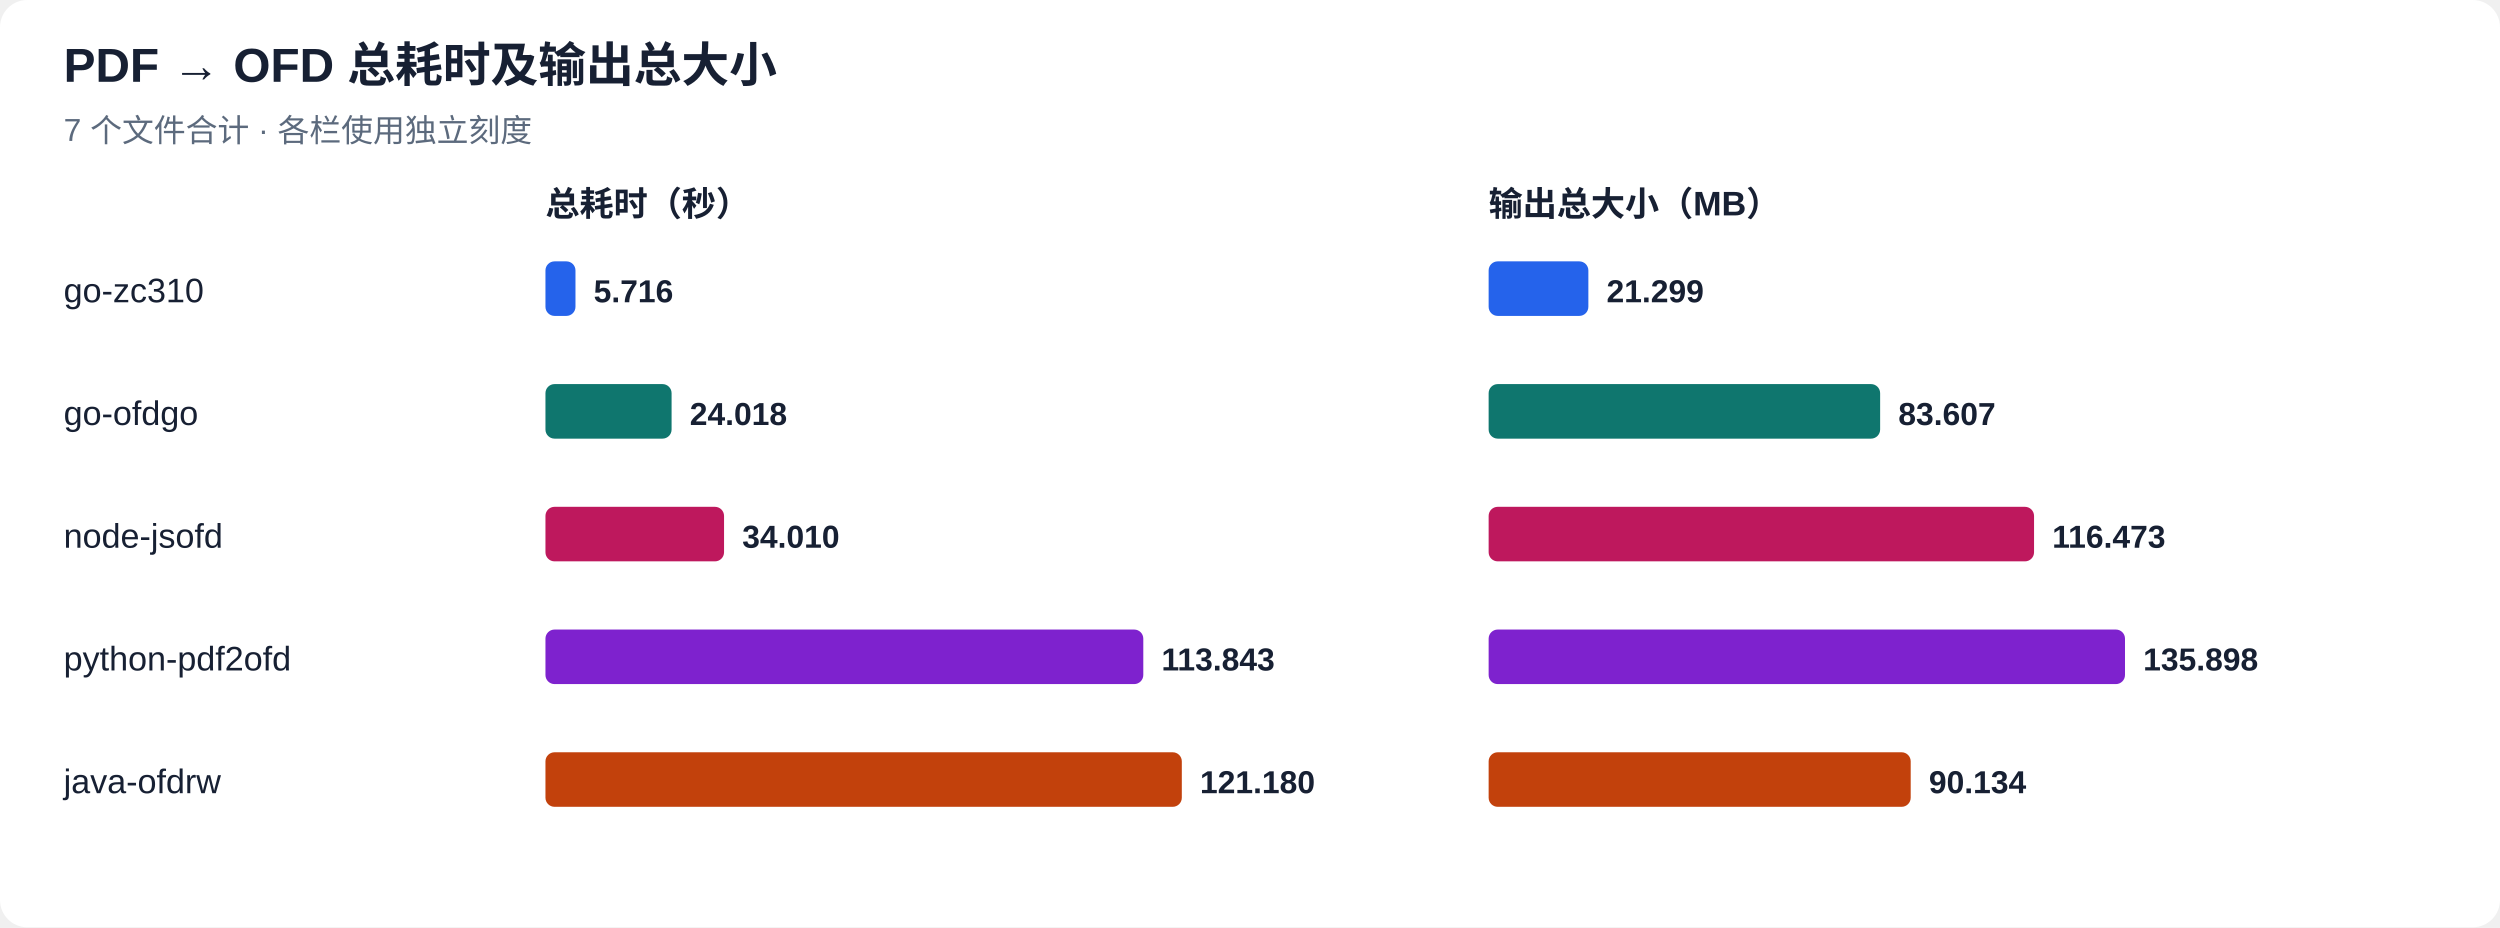
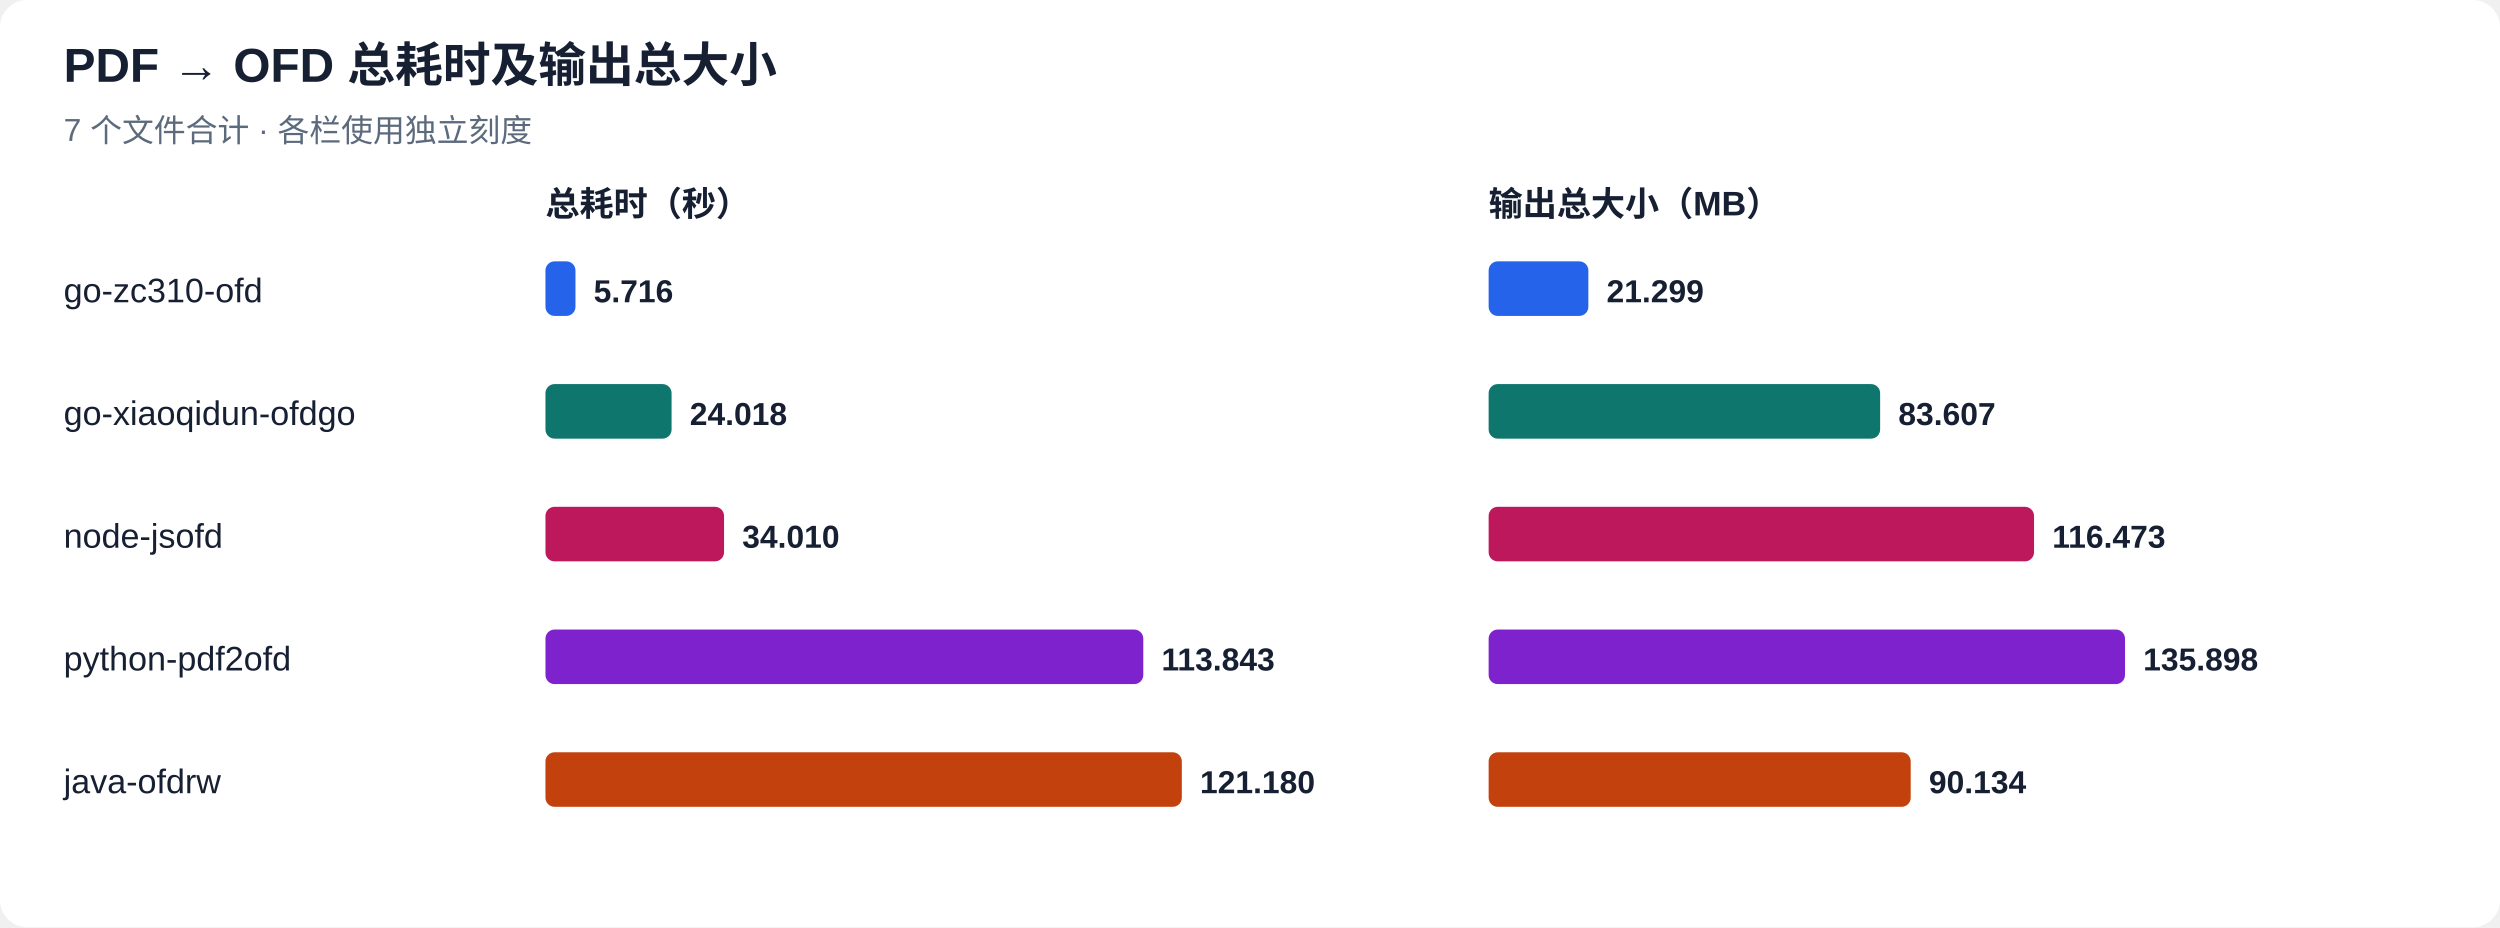
<svg xmlns="http://www.w3.org/2000/svg" width="1100" height="408" viewBox="0 0 1100 408" role="img" aria-labelledby="title desc">
  <rect width="1100" height="408" rx="12" fill="#ffffff" />
  <g font-family="Arial, 'Noto Sans CJK SC', sans-serif" fill="#172033">
    <text x="28" y="36" font-size="21" font-weight="700">PDF → OFD 总耗时及输出总大小</text>
    <text x="28" y="62" font-size="14" fill="#5c6a7d">7 个文件合计 · 各栏使用独立刻度</text>
    <text x="240" y="95" font-size="15" font-weight="700">总耗时（秒）</text>
    <text x="655" y="95" font-size="15" font-weight="700">输出总大小（MB）</text>
-     <text x="28" y="133" font-size="15">go-zc310</text>
+     <text x="28" y="133" font-size="15">go-zc310-ofd</text>
    <rect x="240" y="115" width="13.21" height="24" rx="4" fill="#2563eb" />
    <text x="261.21" y="133" font-size="14" font-weight="700">5.716</text>
    <rect x="655" y="115" width="43.88" height="24" rx="4" fill="#2563eb" />
    <text x="706.88" y="133" font-size="14" font-weight="700">21.299</text>
-     <text x="28" y="187" font-size="15">go-ofdgo</text>
+     <text x="28" y="187" font-size="15">go-xiaoqidun-ofdgo</text>
    <rect x="240" y="169" width="55.50" height="24" rx="4" fill="#0f766e" />
    <text x="303.50" y="187" font-size="14" font-weight="700">24.018</text>
    <rect x="655" y="169" width="172.26" height="24" rx="4" fill="#0f766e" />
    <text x="835.26" y="187" font-size="14" font-weight="700">83.607</text>
    <text x="28" y="241" font-size="15">node-jsofd</text>
    <rect x="240" y="223" width="78.58" height="24" rx="4" fill="#be185d" />
    <text x="326.58" y="241" font-size="14" font-weight="700">34.010</text>
    <rect x="655" y="223" width="239.98" height="24" rx="4" fill="#be185d" />
    <text x="902.98" y="241" font-size="14" font-weight="700">116.473</text>
    <text x="28" y="295" font-size="15">python-pdf2ofd</text>
    <rect x="240" y="277" width="263.05" height="24" rx="4" fill="#7e22ce" />
    <text x="511.05" y="295" font-size="14" font-weight="700">113.843</text>
    <rect x="655" y="277" width="280.00" height="24" rx="4" fill="#7e22ce" />
    <text x="943.00" y="295" font-size="14" font-weight="700">135.898</text>
    <text x="28" y="349" font-size="15">java-ofdrw</text>
    <rect x="240" y="331" width="280.00" height="24" rx="4" fill="#c2410c" />
    <text x="528.00" y="349" font-size="14" font-weight="700">121.180</text>
    <rect x="655" y="331" width="185.71" height="24" rx="4" fill="#c2410c" />
    <text x="848.71" y="349" font-size="14" font-weight="700">90.134</text>
  </g>
</svg>
